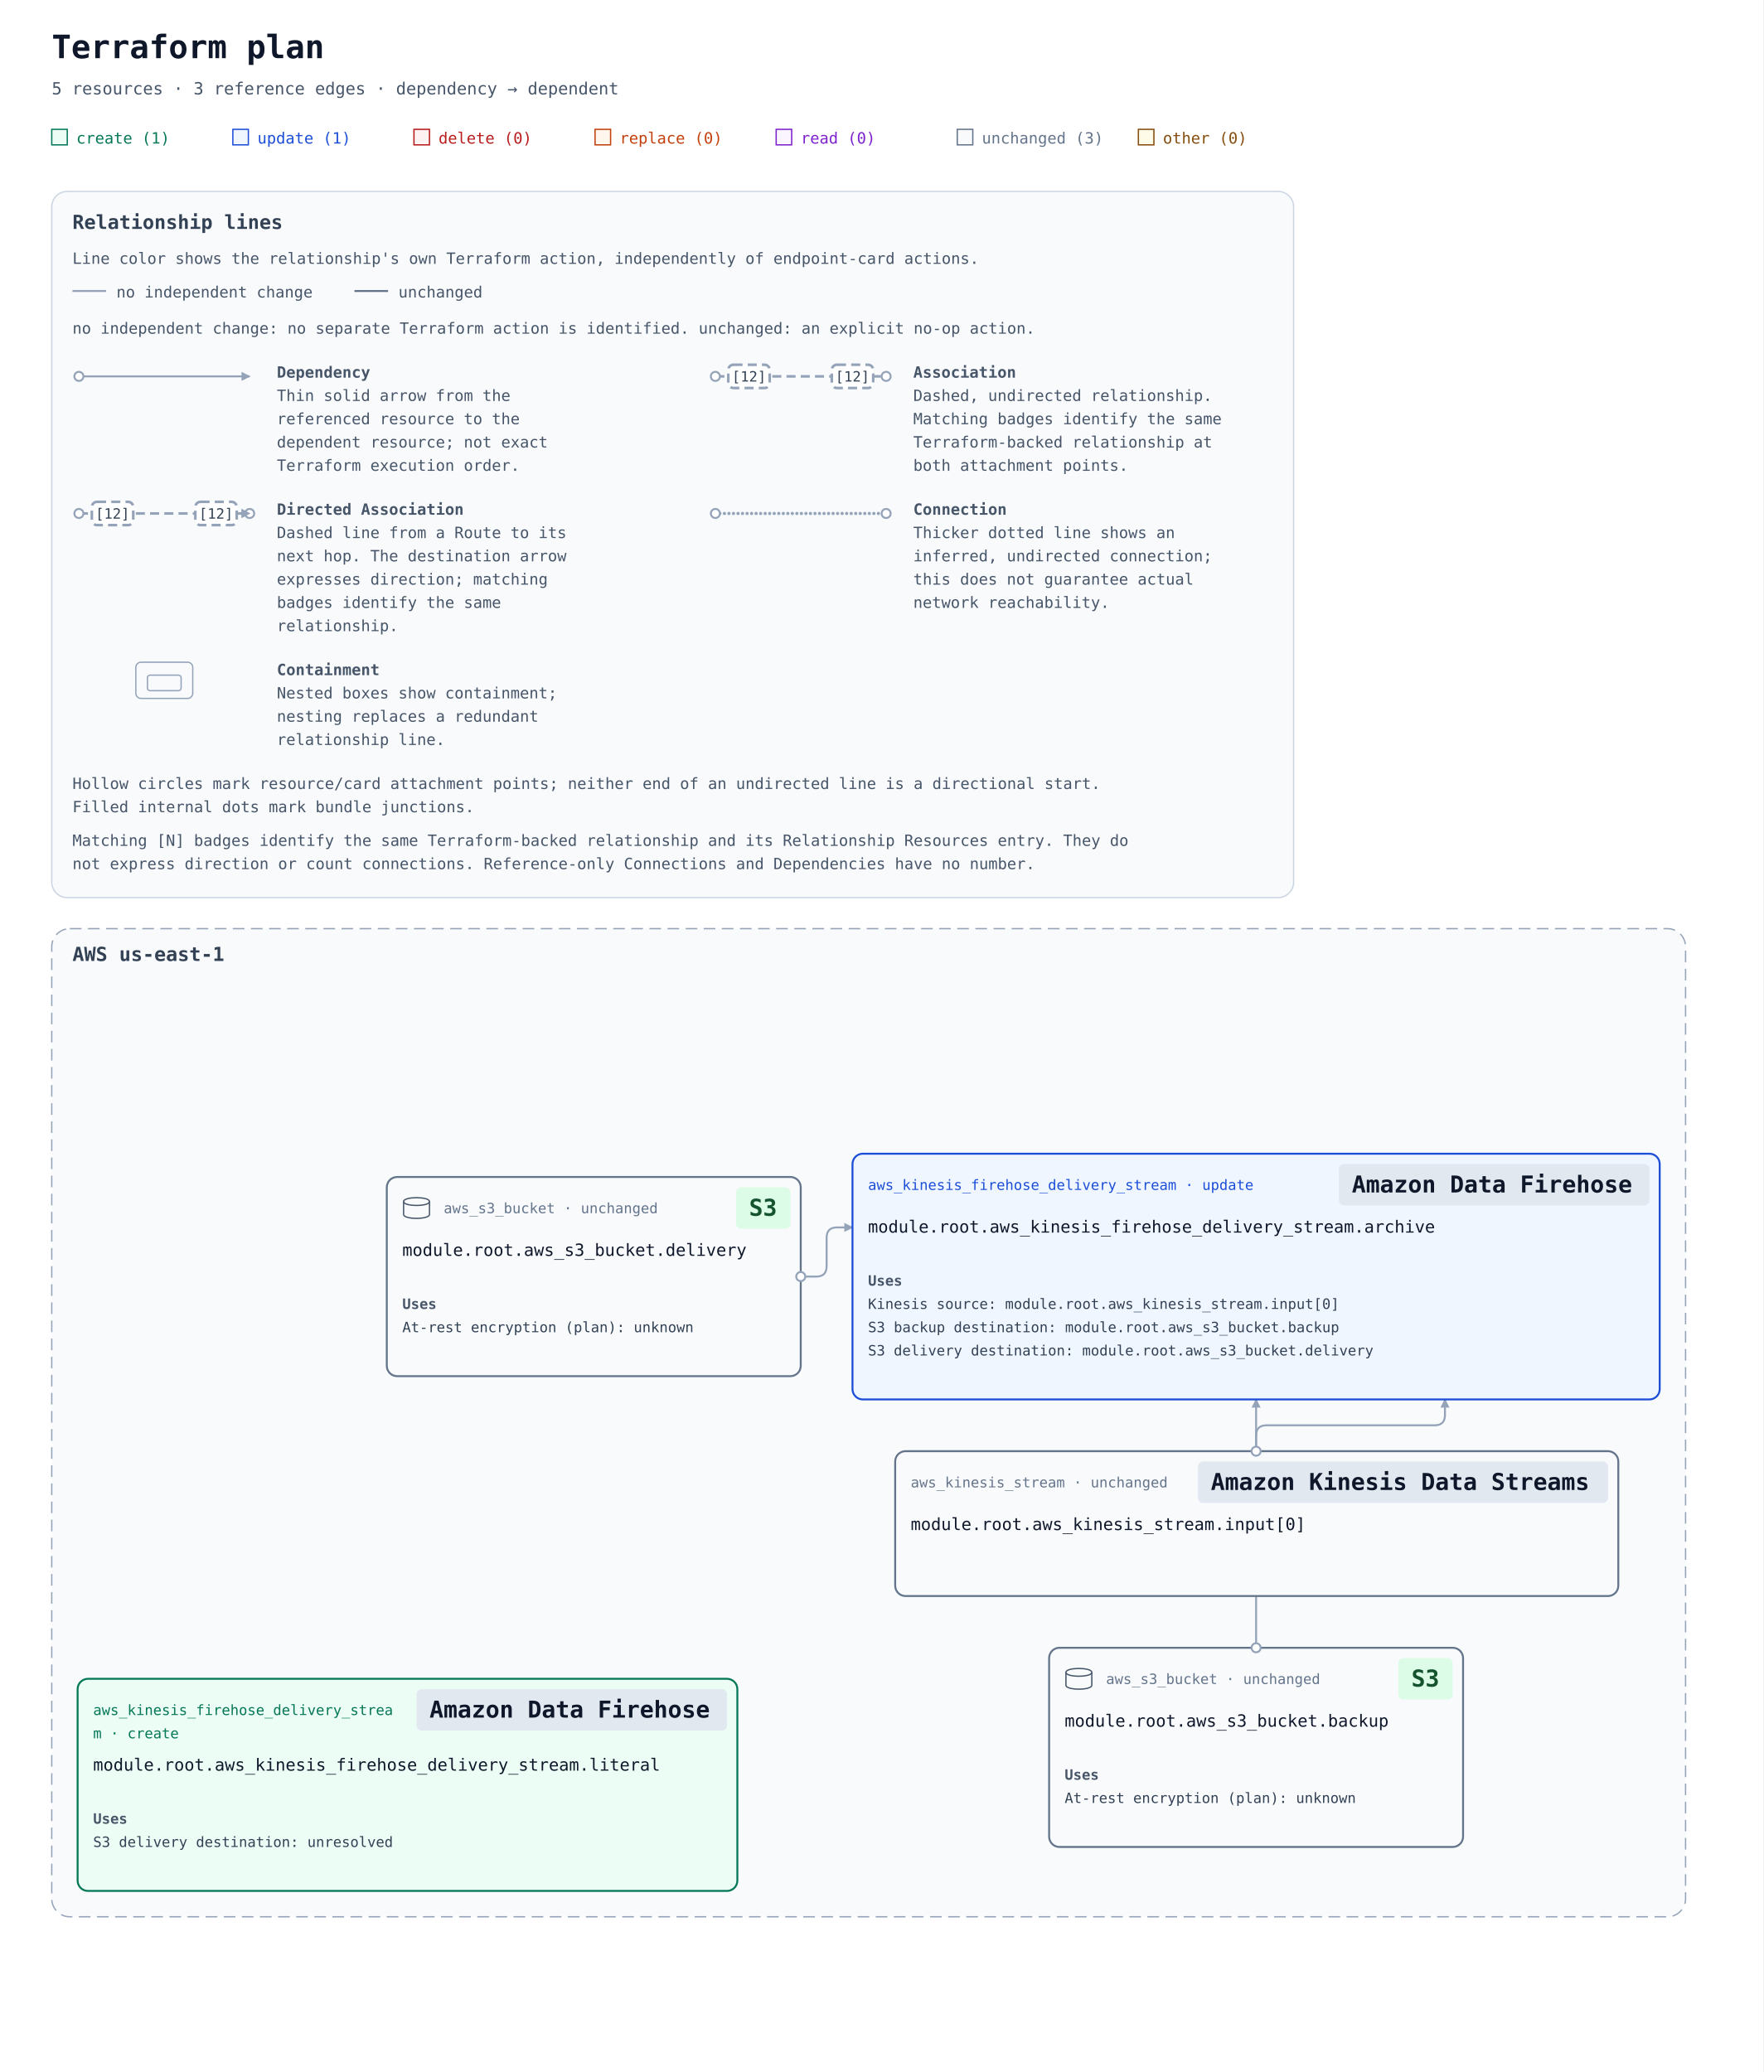
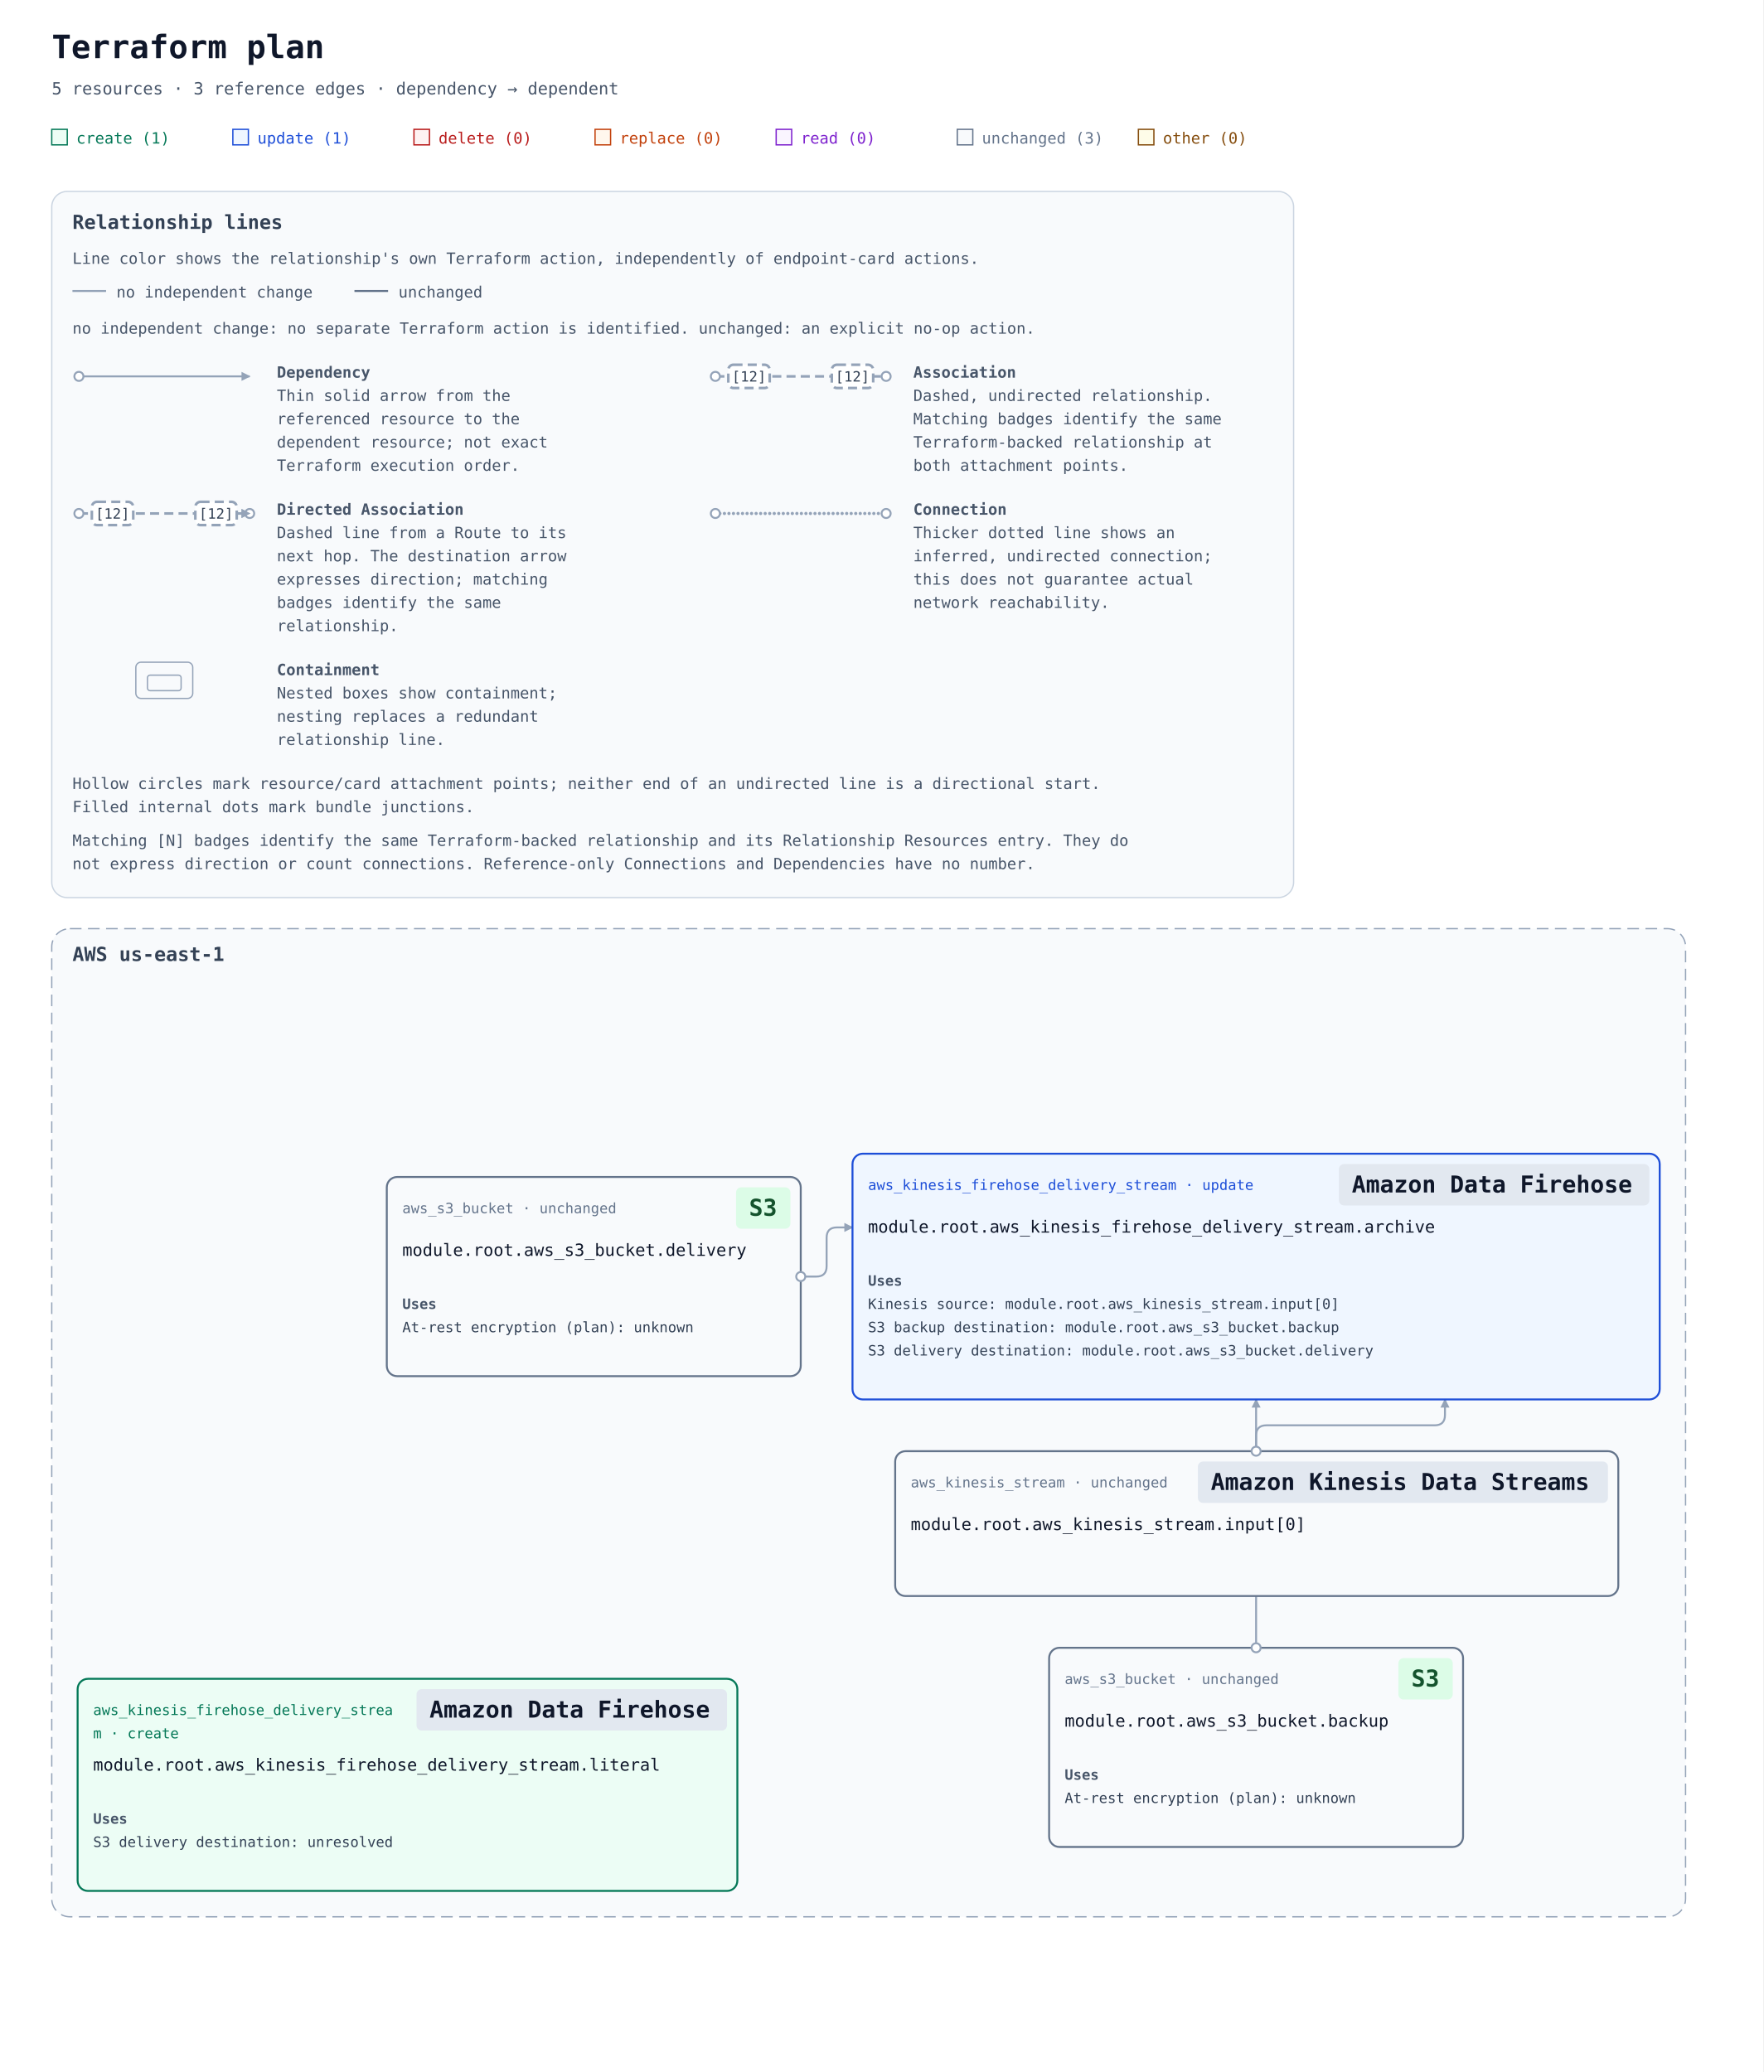
<svg xmlns="http://www.w3.org/2000/svg" width="1363" height="1602" viewBox="0 0 1363 1602" role="img" aria-labelledby="title description">
  <defs>
    <marker id="arrow" viewBox="0 0 10 10" refX="9" refY="5" markerWidth="7" markerHeight="7" markerUnits="userSpaceOnUse" orient="auto-start-reverse">
      <path d="M 0 0 L 10 5 L 0 10 z" fill="#94a3b8" />
    </marker>
  </defs>
  <rect width="100%" height="100%" fill="#ffffff" />
  <g font-family="ui-monospace, SFMono-Regular, Consolas, monospace">
    <text x="40" y="45" font-size="25" font-weight="700" fill="#0f172a">Terraform plan</text>
    <text x="40" y="73" font-size="13" fill="#475569">5 resources · 3 reference edges · dependency → dependent</text>
    <rect x="40" y="100" width="12" height="12" fill="#ecfdf5" stroke="#047857" />
    <text x="59" y="111" font-size="12" fill="#047857">create (1)</text>
    <rect x="180" y="100" width="12" height="12" fill="#eff6ff" stroke="#1d4ed8" />
    <text x="199" y="111" font-size="12" fill="#1d4ed8">update (1)</text>
    <rect x="320" y="100" width="12" height="12" fill="#fef2f2" stroke="#b91c1c" />
    <text x="339" y="111" font-size="12" fill="#b91c1c">delete (0)</text>
    <rect x="460" y="100" width="12" height="12" fill="#fff7ed" stroke="#c2410c" />
    <text x="479" y="111" font-size="12" fill="#c2410c">replace (0)</text>
    <rect x="600" y="100" width="12" height="12" fill="#faf5ff" stroke="#7e22ce" />
    <text x="619" y="111" font-size="12" fill="#7e22ce">read (0)</text>
    <rect x="740" y="100" width="12" height="12" fill="#f8fafc" stroke="#64748b" />
    <text x="759" y="111" font-size="12" fill="#64748b">unchanged (3)</text>
    <rect x="880" y="100" width="12" height="12" fill="#fefce8" stroke="#854d0e" />
    <text x="899" y="111" font-size="12" fill="#854d0e">other (0)</text>
    <g id="relationship-legend" font-size="12" fill="#475569" transform="translate(40 148)">
      <rect width="960" height="546" rx="12" fill="#f8fafc" stroke="#cbd5e1" />
      <text x="16" y="29" font-size="15" font-weight="700" fill="#334155">Relationship lines</text>
      <text x="16" y="56">Line color shows the relationship's own Terraform action, independently of endpoint-card actions.</text>
      <path data-legend-action="none" d="M 16 77 H 42" fill="none" stroke="#94a3b8" stroke-width="1.5" />
      <text x="50" y="82">no independent change</text>
      <path data-legend-action="unchanged" d="M 234 77 H 260" fill="none" stroke="#64748b" stroke-width="1.5" />
      <text x="268" y="82">unchanged</text>
      <text x="16" y="110">no independent change: no separate Terraform action is identified. unchanged: an explicit no-op action.</text>
      <g data-legend-entry="dependency" transform="translate(0 132)">
        <g data-legend-sample="dependency">
          <path data-legend-kind="dependency" data-directionality="directed" d="M 21 11 H 153" fill="none" stroke="#94a3b8" stroke-width="1.5" marker-end="url(#arrow)" />
          <circle data-legend-endpoint="source" cx="21" cy="11" r="3.5" fill="#ffffff" stroke="#94a3b8" stroke-width="1.5" />
        </g>
        <text x="174" y="12" font-weight="700">Dependency</text>
        <text x="174" y="30">Thin solid arrow from the</text>
        <text x="174" y="48">referenced resource to the</text>
        <text x="174" y="66">dependent resource; not exact</text>
        <text x="174" y="84">Terraform execution order.</text>
      </g>
      <g data-legend-entry="association" transform="translate(492 132)">
        <g data-legend-sample="association">
          <path data-legend-kind="association" data-directionality="undirected" d="M 21 11 H 153" fill="none" stroke="#94a3b8" stroke-width="2" stroke-dasharray="7 4" />
          <circle data-legend-endpoint="source" cx="21" cy="11" r="3.5" fill="#ffffff" stroke="#94a3b8" stroke-width="1.5" />
          <circle data-legend-endpoint="target" cx="153" cy="11" r="3.5" fill="#ffffff" stroke="#94a3b8" stroke-width="1.5" />
          <g data-legend-badge="source">
            <rect x="31" y="2" width="32" height="18" rx="4" fill="#ffffff" stroke="#94a3b8" stroke-width="2" stroke-dasharray="7 4" />
            <text x="47" y="15" text-anchor="middle" font-size="11" fill="#334155">[12]</text>
          </g>
          <g data-legend-badge="target">
            <rect x="111" y="2" width="32" height="18" rx="4" fill="#ffffff" stroke="#94a3b8" stroke-width="2" stroke-dasharray="7 4" />
            <text x="127" y="15" text-anchor="middle" font-size="11" fill="#334155">[12]</text>
          </g>
        </g>
        <text x="174" y="12" font-weight="700">Association</text>
        <text x="174" y="30">Dashed, undirected relationship.</text>
        <text x="174" y="48">Matching badges identify the same</text>
        <text x="174" y="66">Terraform-backed relationship at</text>
        <text x="174" y="84">both attachment points.</text>
      </g>
      <g data-legend-entry="directed-association" transform="translate(0 238)">
        <g data-legend-sample="directed-association">
          <path data-legend-kind="directed-association" data-directionality="directed" d="M 21 11 H 153" fill="none" stroke="#94a3b8" stroke-width="2" stroke-dasharray="7 4" marker-end="url(#arrow)" />
          <circle data-legend-endpoint="source" cx="21" cy="11" r="3.5" fill="#ffffff" stroke="#94a3b8" stroke-width="1.5" />
          <circle data-legend-endpoint="target" cx="153" cy="11" r="3.5" fill="#ffffff" stroke="#94a3b8" stroke-width="1.5" />
          <path data-legend-arrow="true" d="M 146.7 7.5 L 153.7 11 L 146.7 14.5 Z" fill="#94a3b8" />
          <g data-legend-badge="source">
            <rect x="31" y="2" width="32" height="18" rx="4" fill="#ffffff" stroke="#94a3b8" stroke-width="2" stroke-dasharray="7 4" />
            <text x="47" y="15" text-anchor="middle" font-size="11" fill="#334155">[12]</text>
          </g>
          <g data-legend-badge="target">
            <rect x="111" y="2" width="32" height="18" rx="4" fill="#ffffff" stroke="#94a3b8" stroke-width="2" stroke-dasharray="7 4" />
            <text x="127" y="15" text-anchor="middle" font-size="11" fill="#334155">[12]</text>
          </g>
        </g>
        <text x="174" y="12" font-weight="700">Directed Association</text>
        <text x="174" y="30">Dashed line from a Route to its</text>
        <text x="174" y="48">next hop. The destination arrow</text>
        <text x="174" y="66">expresses direction; matching</text>
        <text x="174" y="84">badges identify the same</text>
        <text x="174" y="102">relationship.</text>
      </g>
      <g data-legend-entry="connection" transform="translate(492 238)">
        <g data-legend-sample="connection">
          <path data-legend-kind="connection" data-directionality="undirected" d="M 21 11 H 153" fill="none" stroke="#94a3b8" stroke-width="2.5" stroke-dasharray="0 3.5" stroke-linecap="round" />
          <circle data-legend-endpoint="source" cx="21" cy="11" r="3.5" fill="#ffffff" stroke="#94a3b8" stroke-width="1.5" />
          <circle data-legend-endpoint="target" cx="153" cy="11" r="3.5" fill="#ffffff" stroke="#94a3b8" stroke-width="1.5" />
        </g>
        <text x="174" y="12" font-weight="700">Connection</text>
        <text x="174" y="30">Thicker dotted line shows an</text>
        <text x="174" y="48">inferred, undirected connection;</text>
        <text x="174" y="66">this does not guarantee actual</text>
        <text x="174" y="84">network reachability.</text>
      </g>
      <g data-legend-entry="containment" transform="translate(0 362)">
        <g data-legend-sample="containment">
          <g data-legend-kind="containment" fill="none" stroke="#94a3b8">
            <rect x="65" y="2" width="44" height="28" rx="4" />
            <rect x="74" y="12" width="26" height="12" rx="2" />
          </g>
        </g>
        <text x="174" y="12" font-weight="700">Containment</text>
        <text x="174" y="30">Nested boxes show containment;</text>
        <text x="174" y="48">nesting replaces a redundant</text>
        <text x="174" y="66">relationship line.</text>
      </g>
      <text x="16" y="462">Hollow circles mark resource/card attachment points; neither end of an undirected line is a directional start.</text>
      <text x="16" y="480">Filled internal dots mark bundle junctions.</text>
      <text x="16" y="506">Matching [N] badges identify the same Terraform-backed relationship and its Relationship Resources entry. They do</text>
      <text x="16" y="524">not express direction or count connections. Reference-only Connections and Dependencies have no number.</text>
    </g>
    <g transform="translate(0 558)">
      <g data-architecture="true" transform="translate(0 0)">
        <g data-deployment-scope="true" data-scope-provider="AWS" data-region="us-east-1">
          <rect x="40" y="160" width="1263" height="764" rx="14" fill="#f8fafc" stroke="#94a3b8" stroke-dasharray="9 5" />
          <text x="56" y="185" font-size="15" font-weight="700" fill="#334155">AWS us-east-1</text>
        </g>
        <path d="M 971 564 L 971 552 Q 971 544 979 544 L 1109 544 Q 1117 544 1117 536 L 1117 524 " data-edge-kind="dependency" data-directionality="directed" data-source="resource-6177735f6b696e657369735f73747265616d2e696e7075745b305d-current" data-target="resource-6177735f6b696e657369735f66697265686f73655f64656c69766572795f73747265616d2e61726368697665-current" fill="none" stroke="#94a3b8" stroke-width="1.5" stroke-linejoin="round" marker-end="url(#arrow)" />
        <path d="M 971 716 L 971 524 " data-edge-kind="dependency" data-directionality="directed" data-source="resource-6177735f73335f6275636b65742e6261636b7570-current" data-target="resource-6177735f6b696e657369735f66697265686f73655f64656c69766572795f73747265616d2e61726368697665-current" fill="none" stroke="#94a3b8" stroke-width="1.5" stroke-linejoin="round" marker-end="url(#arrow)" />
        <path d="M 619 429 L 631 429 Q 639 429 639 421 L 639 399 Q 639 391 647 391 L 659 391 " data-edge-kind="dependency" data-directionality="directed" data-source="resource-6177735f73335f6275636b65742e64656c6976657279-current" data-target="resource-6177735f6b696e657369735f66697265686f73655f64656c69766572795f73747265616d2e61726368697665-current" fill="none" stroke="#94a3b8" stroke-width="1.5" stroke-linejoin="round" marker-end="url(#arrow)" />
        <g id="resource-6177735f6b696e657369735f66697265686f73655f64656c69766572795f73747265616d2e61726368697665-current" data-architecture-id="terraform:6177735f6b696e657369735f66697265686f73655f64656c69766572795f73747265616d2e61726368697665-current" data-qualified-address="module.root.aws_kinesis_firehose_delivery_stream.archive" data-terraform-address="aws_kinesis_firehose_delivery_stream.archive">
          <rect x="659" y="334" width="624" height="190" rx="8" fill="#eff6ff" stroke="#1d4ed8" stroke-width="1.5" data-mode="managed" />
          <text data-resource-type-heading="true" x="671" y="362" font-size="11" fill="#1d4ed8" xml:space="preserve">aws_kinesis_firehose_delivery_stream · update</text>
          <rect data-service-badge="true" data-presentation-padding="10 4" data-service-category="neutral" data-service-full-name="Amazon Data Firehose" data-display-name="Amazon Data Firehose" x="1035" y="342" width="240" height="32" rx="4" fill="#e2e8f0" />
          <text data-service-name="true" x="1045" y="364" font-size="18" font-weight="700" fill="#0f172a" xml:space="preserve">Amazon Data Firehose</text>
          <text x="671" y="395" font-size="13" fill="#0f172a" xml:space="preserve">module.root.aws_kinesis_firehose_delivery_stream.archive</text>
          <g data-resource-references="true">
            <text x="671" y="436" font-size="11" font-weight="700" fill="#475569">Uses</text>
            <a href="#resource-6177735f6b696e657369735f73747265616d2e696e7075745b305d-current" data-reference-attribute="kinesis_source_configuration.kinesis_stream_arn">
              <text x="671" y="454" font-size="11" fill="#334155" xml:space="preserve">Kinesis source: module.root.aws_kinesis_stream.input[0]</text>
            </a>
            <a href="#resource-6177735f73335f6275636b65742e6261636b7570-current" data-reference-attribute="extended_s3_configuration.s3_backup_configuration.bucket_arn">
              <text x="671" y="472" font-size="11" fill="#334155" xml:space="preserve">S3 backup destination: module.root.aws_s3_bucket.backup</text>
            </a>
            <a href="#resource-6177735f73335f6275636b65742e64656c6976657279-current" data-reference-attribute="extended_s3_configuration.bucket_arn">
              <text x="671" y="490" font-size="11" fill="#334155" xml:space="preserve">S3 delivery destination: module.root.aws_s3_bucket.delivery</text>
            </a>
          </g>
        </g>
        <g id="resource-6177735f6b696e657369735f66697265686f73655f64656c69766572795f73747265616d2e6c69746572616c-current" data-architecture-id="terraform:6177735f6b696e657369735f66697265686f73655f64656c69766572795f73747265616d2e6c69746572616c-current" data-qualified-address="module.root.aws_kinesis_firehose_delivery_stream.literal" data-terraform-address="aws_kinesis_firehose_delivery_stream.literal">
          <rect x="60" y="740" width="510" height="164" rx="8" fill="#ecfdf5" stroke="#047857" stroke-width="1.5" data-mode="managed" />
          <text data-resource-type-heading="true" x="72" y="768" font-size="11" fill="#047857" xml:space="preserve">aws_kinesis_firehose_delivery_strea</text>
          <text data-resource-type-heading="true" x="72" y="786" font-size="11" fill="#047857" xml:space="preserve">m · create</text>
          <rect data-service-badge="true" data-presentation-padding="10 4" data-service-category="neutral" data-service-full-name="Amazon Data Firehose" data-display-name="Amazon Data Firehose" x="322" y="748" width="240" height="32" rx="4" fill="#e2e8f0" />
          <text data-service-name="true" x="332" y="770" font-size="18" font-weight="700" fill="#0f172a" xml:space="preserve">Amazon Data Firehose</text>
          <text x="72" y="811" font-size="13" fill="#0f172a" xml:space="preserve">module.root.aws_kinesis_firehose_delivery_stream.literal</text>
          <g data-resource-references="true">
            <text x="72" y="852" font-size="11" font-weight="700" fill="#475569">Uses</text>
            <g data-reference-status="unresolved">
              <text x="72" y="870" font-size="11" fill="#334155" xml:space="preserve">S3 delivery destination: unresolved</text>
            </g>
          </g>
        </g>
        <g id="resource-6177735f6b696e657369735f73747265616d2e696e7075745b305d-current" data-architecture-id="terraform:6177735f6b696e657369735f73747265616d2e696e7075745b305d-current" data-qualified-address="module.root.aws_kinesis_stream.input[0]" data-terraform-address="aws_kinesis_stream.input[0]">
          <rect x="692" y="564" width="559" height="112" rx="8" fill="#f8fafc" stroke="#64748b" stroke-width="1.5" data-mode="managed" />
          <text data-resource-type-heading="true" x="704" y="592" font-size="11" fill="#64748b" xml:space="preserve">aws_kinesis_stream · unchanged</text>
          <rect data-service-badge="true" data-presentation-padding="10 4" data-service-category="neutral" data-service-full-name="Amazon Kinesis Data Streams" data-display-name="Amazon Kinesis Data Streams" x="926" y="572" width="317" height="32" rx="4" fill="#e2e8f0" />
          <text data-service-name="true" x="936" y="594" font-size="18" font-weight="700" fill="#0f172a" xml:space="preserve">Amazon Kinesis Data Streams</text>
          <text x="704" y="625" font-size="13" fill="#0f172a" xml:space="preserve">module.root.aws_kinesis_stream.input[0]</text>
        </g>
        <g id="resource-6177735f73335f6275636b65742e6261636b7570-current" data-architecture-id="terraform:6177735f73335f6275636b65742e6261636b7570-current" data-qualified-address="module.root.aws_s3_bucket.backup" data-terraform-address="aws_s3_bucket.backup">
          <rect x="811" y="716" width="320" height="154" rx="8" fill="#f8fafc" stroke="#64748b" stroke-width="1.5" data-mode="managed" />
-           <text data-resource-type-heading="true" x="855" y="744" font-size="11" fill="#64748b" xml:space="preserve">aws_s3_bucket · unchanged</text>
+           <text data-resource-type-heading="true" x="823" y="744" font-size="11" fill="#64748b" xml:space="preserve">aws_s3_bucket · unchanged</text>
          <rect data-service-badge="true" data-presentation-padding="10 4" data-service-category="storage" data-service-full-name="Amazon S3" data-display-name="S3" x="1081" y="724" width="42" height="32" rx="4" fill="#dcfce7" />
          <text data-service-name="true" x="1091" y="746" font-size="18" font-weight="700" fill="#14532d" xml:space="preserve">S3</text>
-           <g data-role-shape="data-store" transform="translate(823 731)" role="img" aria-label="Visual role: data-store" pointer-events="none" fill="#f8fafc" stroke="#475569" stroke-width="1">
-             <path d="M1 4 C1 0 21 0 21 4 V14 C21 18 1 18 1 14 Z" />
-             <path d="M1 4 C1 8 21 8 21 4" fill="none" />
-           </g>
          <text x="823" y="777" font-size="13" fill="#0f172a" xml:space="preserve">module.root.aws_s3_bucket.backup</text>
          <g data-resource-references="true">
            <text x="823" y="818" font-size="11" font-weight="700" fill="#475569">Uses</text>
            <g>
              <text x="823" y="836" font-size="11" fill="#334155" xml:space="preserve">At-rest encryption (plan): unknown</text>
            </g>
          </g>
        </g>
        <g id="resource-6177735f73335f6275636b65742e64656c6976657279-current" data-architecture-id="terraform:6177735f73335f6275636b65742e64656c6976657279-current" data-qualified-address="module.root.aws_s3_bucket.delivery" data-terraform-address="aws_s3_bucket.delivery">
          <rect x="299" y="352" width="320" height="154" rx="8" fill="#f8fafc" stroke="#64748b" stroke-width="1.5" data-mode="managed" />
-           <text data-resource-type-heading="true" x="343" y="380" font-size="11" fill="#64748b" xml:space="preserve">aws_s3_bucket · unchanged</text>
+           <text data-resource-type-heading="true" x="311" y="380" font-size="11" fill="#64748b" xml:space="preserve">aws_s3_bucket · unchanged</text>
          <rect data-service-badge="true" data-presentation-padding="10 4" data-service-category="storage" data-service-full-name="Amazon S3" data-display-name="S3" x="569" y="360" width="42" height="32" rx="4" fill="#dcfce7" />
          <text data-service-name="true" x="579" y="382" font-size="18" font-weight="700" fill="#14532d" xml:space="preserve">S3</text>
-           <g data-role-shape="data-store" transform="translate(311 367)" role="img" aria-label="Visual role: data-store" pointer-events="none" fill="#f8fafc" stroke="#475569" stroke-width="1">
-             <path d="M1 4 C1 0 21 0 21 4 V14 C21 18 1 18 1 14 Z" />
-             <path d="M1 4 C1 8 21 8 21 4" fill="none" />
-           </g>
          <text x="311" y="413" font-size="13" fill="#0f172a" xml:space="preserve">module.root.aws_s3_bucket.delivery</text>
          <g data-resource-references="true">
            <text x="311" y="454" font-size="11" font-weight="700" fill="#475569">Uses</text>
            <g>
              <text x="311" y="472" font-size="11" fill="#334155" xml:space="preserve">At-rest encryption (plan): unknown</text>
            </g>
          </g>
        </g>
        <g data-endpoints="true" data-source="resource-6177735f6b696e657369735f73747265616d2e696e7075745b305d-current" data-target="resource-6177735f6b696e657369735f66697265686f73655f64656c69766572795f73747265616d2e61726368697665-current" aria-hidden="true">
          <circle data-endpoint="source" cx="971" cy="564" r="3.5" fill="#ffffff" stroke="#94a3b8" stroke-width="1.5" />
        </g>
        <g data-endpoints="true" data-source="resource-6177735f73335f6275636b65742e6261636b7570-current" data-target="resource-6177735f6b696e657369735f66697265686f73655f64656c69766572795f73747265616d2e61726368697665-current" aria-hidden="true">
          <circle data-endpoint="source" cx="971" cy="716" r="3.5" fill="#ffffff" stroke="#94a3b8" stroke-width="1.5" />
        </g>
        <g data-endpoints="true" data-source="resource-6177735f73335f6275636b65742e64656c6976657279-current" data-target="resource-6177735f6b696e657369735f66697265686f73655f64656c69766572795f73747265616d2e61726368697665-current" aria-hidden="true">
          <circle data-endpoint="source" cx="619" cy="429" r="3.5" fill="#ffffff" stroke="#94a3b8" stroke-width="1.5" />
        </g>
      </g>
    </g>
  </g>
</svg>
